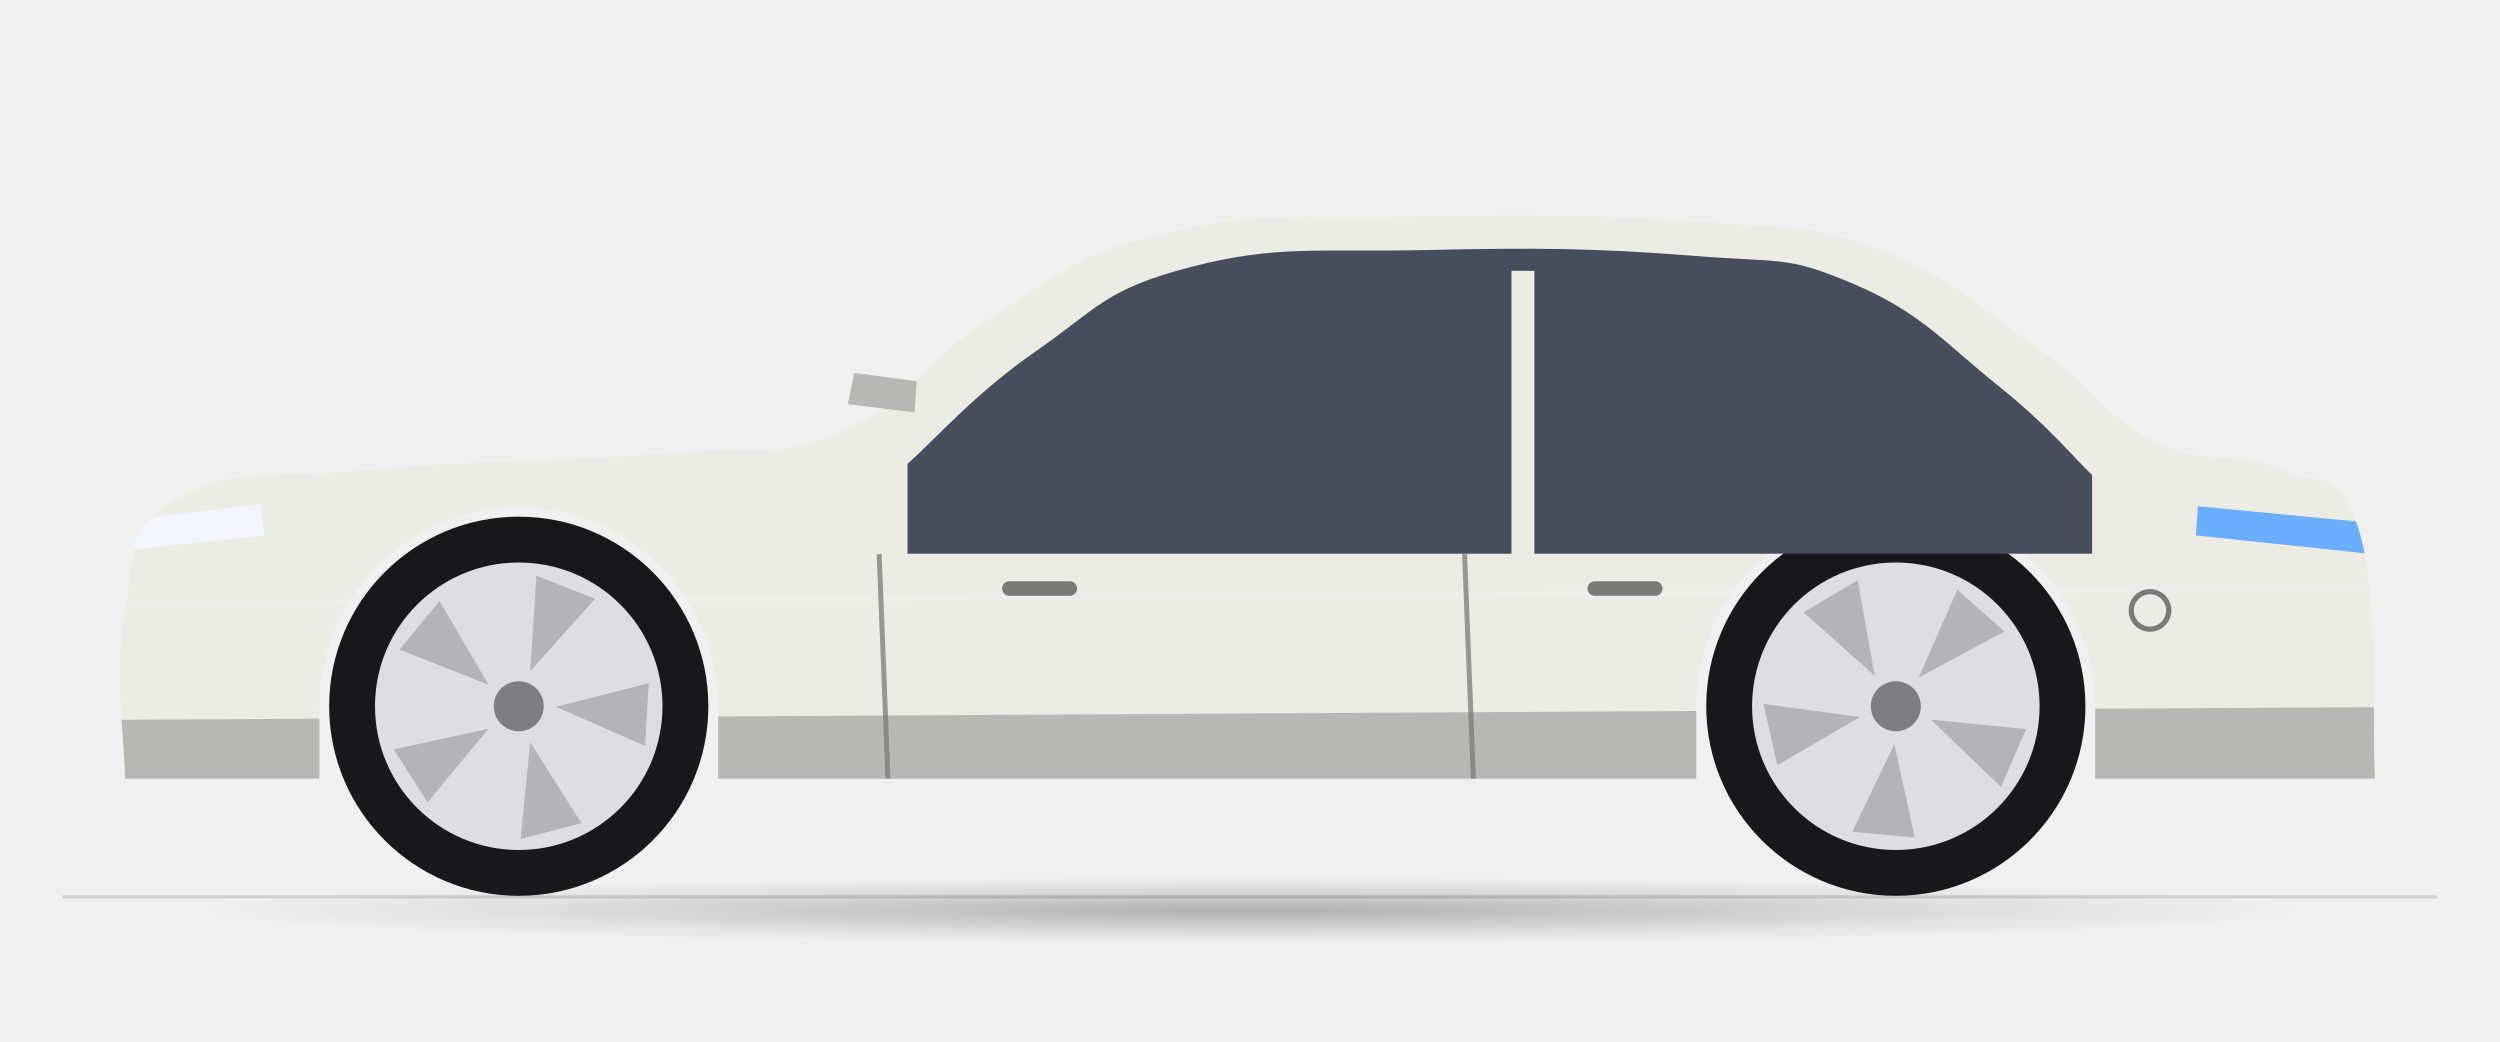
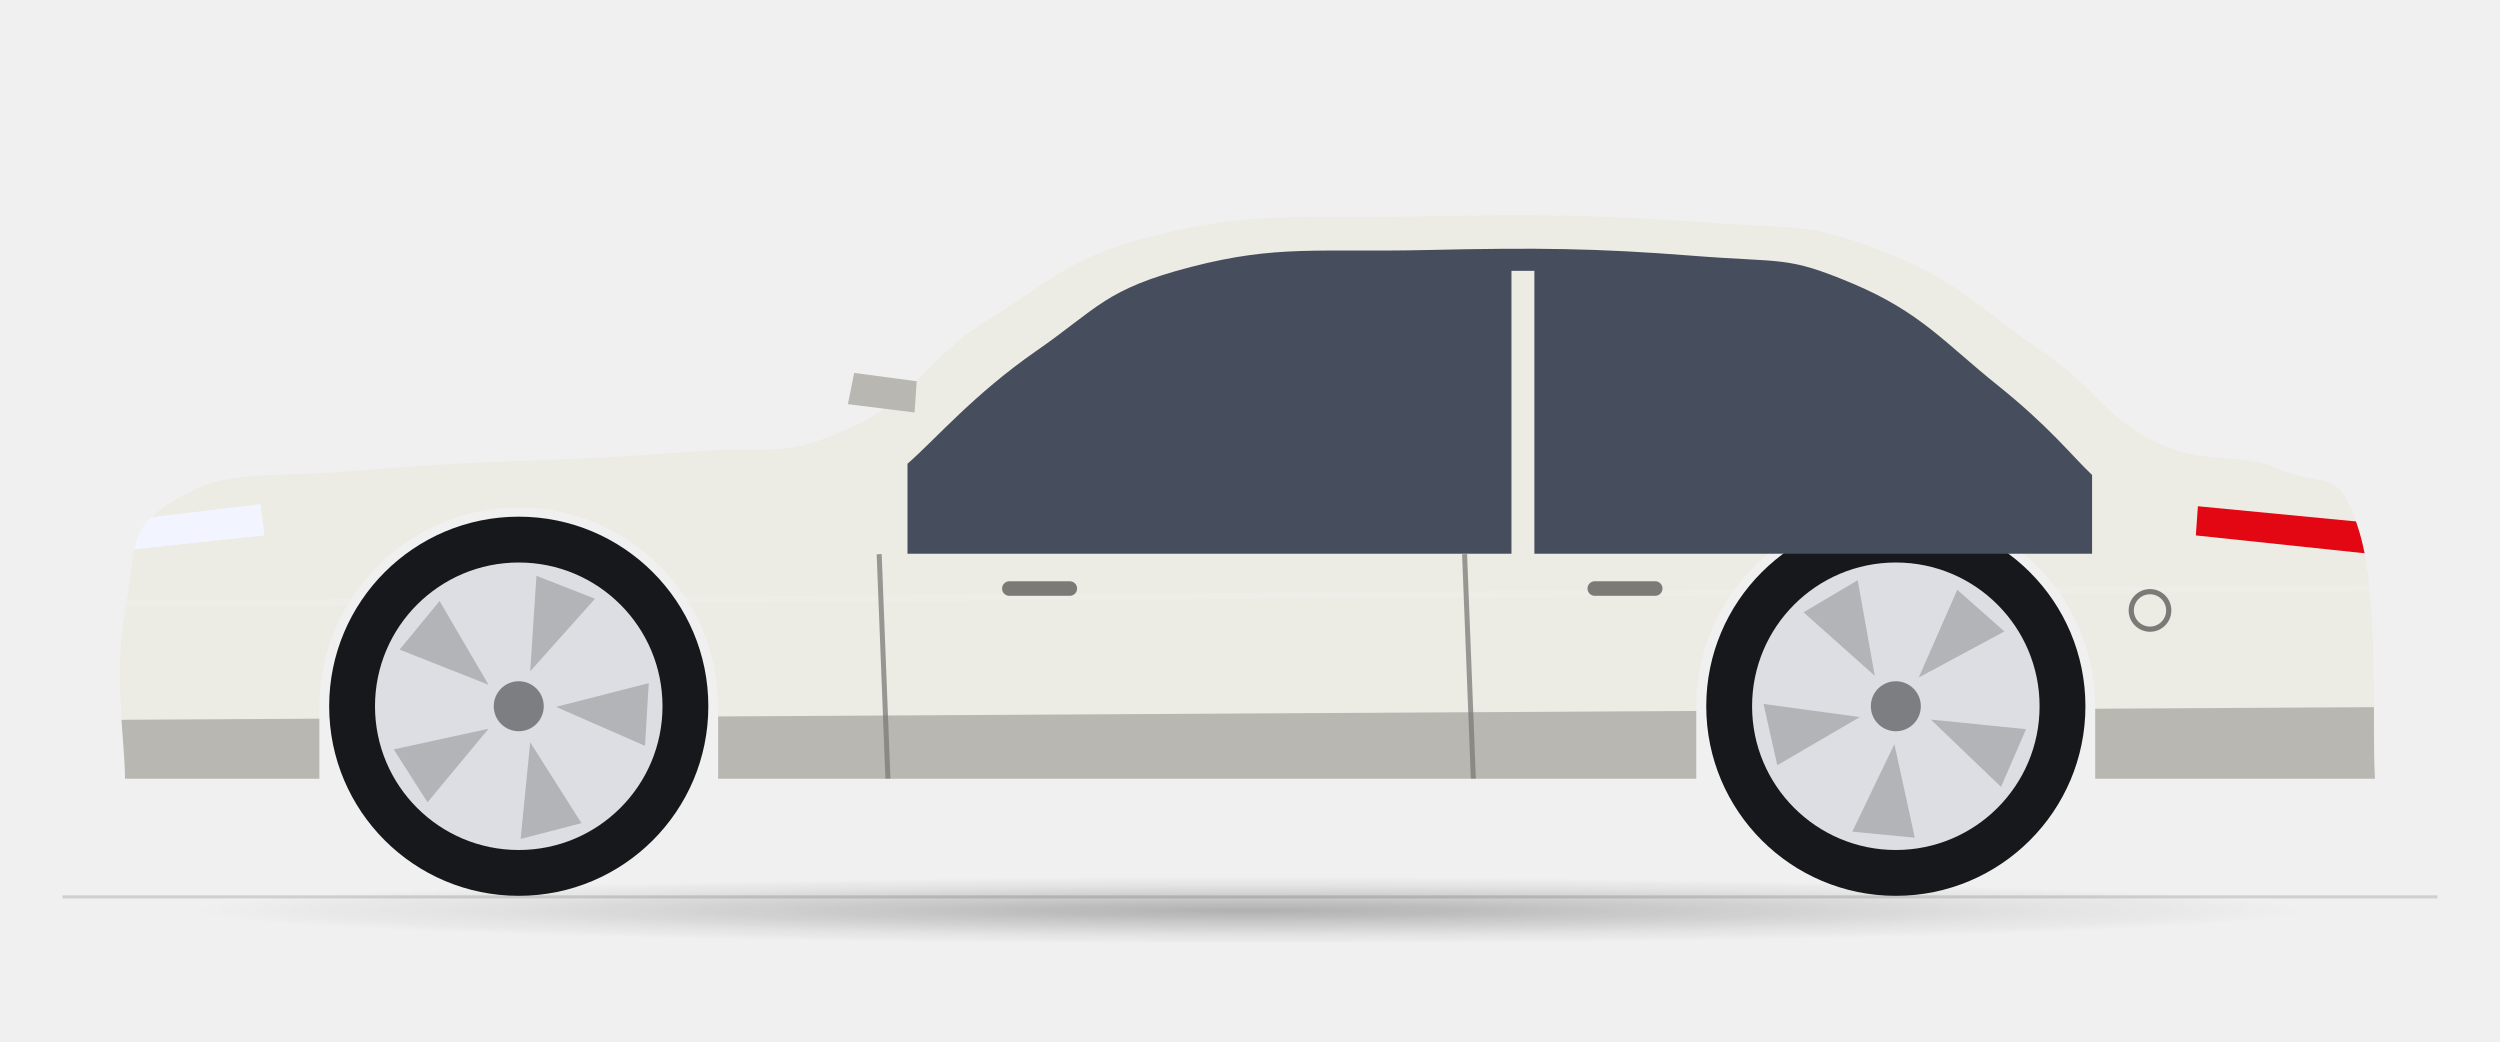
<svg xmlns="http://www.w3.org/2000/svg" viewBox="0 0 1200 500" fill="none" role="img" aria-label="KREBS K4, Seitenansicht">
  <defs>
    <mask id="bck4ECEBE4solid0" maskUnits="userSpaceOnUse" x="0" y="0" width="1200" height="500">
      <path d="M 60.0 373.8 C 60.0 355.9 54.3 322.5 60.0 292.8 C 65.7 263.1 59.8 253.6 85.9 238.8 C 112.1 224.0 126.3 230.1 178.8 225.3 C 231.3 220.6 274.7 221.4 324.6 217.2 C 374.5 213.0 372.3 220.7 405.6 206.4 C 438.9 192.2 442.1 173.2 475.8 152.4 C 509.5 131.6 513.8 122.6 559.0 111.9 C 604.1 101.2 624.5 105.0 681.0 103.8 C 737.5 102.7 767.3 103.0 816.0 106.5 C 864.7 110.1 866.3 106.4 902.4 120.0 C 938.5 133.7 951.2 148.4 980.2 168.6 C 1009.1 188.8 1009.0 199.3 1034.2 211.8 C 1059.3 224.3 1073.0 215.8 1094.6 225.3 C 1116.3 234.8 1122.5 222.3 1132.4 255.0 C 1142.4 287.7 1138.3 347.6 1140.0 373.8 L 60.0 373.8 Z" fill="#fff" />
      <path d=" M 153.3 403.8 L 153.3 339.3 A 95.7 95.7 0 0 1 344.7 339.3 L 344.7 403.8 Z M 814.2 403.8 L 814.2 339.3 A 95.7 95.7 0 0 1 1005.7 339.3 L 1005.7 403.8 Z" fill="#000" />
    </mask>
    <radialGradient id="shk4ECEBE4solid0" cx=".5" cy=".5" r=".5">
      <stop offset="0" stop-color="#0B0B0C" stop-opacity=".28" />
      <stop offset=".7" stop-color="#0B0B0C" stop-opacity=".07" />
      <stop offset="1" stop-color="#0B0B0C" stop-opacity="0" />
    </radialGradient>
  </defs>
  <ellipse cx="600" cy="437" rx="508" ry="16" fill="url(#shk4ECEBE4solid0)" />
  <circle cx="249" cy="339" r="91" fill="#17181C" />
  <circle cx="249" cy="339" r="69" fill="#DCDEE3" />
  <path d="M 266.9 339.3 L 309.6 358.0 L 311.4 327.9 Z" fill="#0B0B0C" fill-opacity=".20" />
  <path d="M 254.5 356.3 L 249.9 402.7 L 279.1 395.1 Z" fill="#0B0B0C" fill-opacity=".20" />
  <path d="M 234.5 349.8 L 189.0 359.7 L 205.2 385.1 Z" fill="#0B0B0C" fill-opacity=".20" />
  <path d="M 234.5 328.7 L 211.0 288.5 L 191.8 311.8 Z" fill="#0B0B0C" fill-opacity=".20" />
  <path d="M 254.5 322.2 L 285.6 287.4 L 257.5 276.4 Z" fill="#0B0B0C" fill-opacity=".20" />
  <circle cx="249" cy="339" r="12" fill="#0B0B0C" fill-opacity=".45" />
  <circle cx="910" cy="339" r="91" fill="#17181C" />
  <circle cx="910" cy="339" r="69" fill="#DCDEE3" />
  <path d="M 926.8 345.4 L 960.5 377.7 L 972.5 350.0 Z" fill="#0B0B0C" fill-opacity=".20" />
  <path d="M 909.3 357.2 L 889.1 399.2 L 919.1 402.1 Z" fill="#0B0B0C" fill-opacity=".20" />
  <path d="M 892.7 344.2 L 846.5 337.9 L 853.1 367.3 Z" fill="#0B0B0C" fill-opacity=".20" />
  <path d="M 899.9 324.4 L 891.7 278.5 L 865.7 293.9 Z" fill="#0B0B0C" fill-opacity=".20" />
  <path d="M 921.0 325.2 L 962.1 303.1 L 939.5 283.1 Z" fill="#0B0B0C" fill-opacity=".20" />
  <circle cx="910" cy="339" r="12" fill="#0B0B0C" fill-opacity=".45" />
  <g mask="url(#bck4ECEBE4solid0)">
    <path d="M 60.0 373.8 C 60.0 355.9 54.3 322.5 60.0 292.8 C 65.7 263.1 59.8 253.6 85.9 238.8 C 112.1 224.0 126.3 230.1 178.8 225.3 C 231.3 220.6 274.7 221.4 324.6 217.2 C 374.5 213.0 372.3 220.7 405.6 206.4 C 438.9 192.2 442.1 173.2 475.8 152.4 C 509.5 131.6 513.8 122.6 559.0 111.9 C 604.1 101.2 624.5 105.0 681.0 103.8 C 737.5 102.7 767.3 103.0 816.0 106.5 C 864.7 110.1 866.3 106.4 902.4 120.0 C 938.5 133.7 951.2 148.4 980.2 168.6 C 1009.1 188.8 1009.0 199.3 1034.2 211.8 C 1059.3 224.3 1073.0 215.8 1094.6 225.3 C 1116.3 234.8 1122.5 222.3 1132.4 255.0 C 1142.4 287.7 1138.3 347.6 1140.0 373.8 L 60.0 373.8 Z" fill="#ECEBE4" />
    <path d="M 20 345.7 L 1180 339.2 L 1180 413.8 L 20 413.8 Z" fill="#B8B7B2" />
    <path d="M 20 290 L 1180 282" stroke="#F0EFEA" stroke-width="3" stroke-opacity=".65" />
    <path d="M 422 266 L 427 394" stroke="#7B7A77" stroke-width="2.4" stroke-opacity=".75" />
    <path d="M 703 266 L 708 394" stroke="#7B7A77" stroke-width="2.4" stroke-opacity=".75" />
    <rect x="481" y="279" width="36" height="7" rx="3.5" fill="#7B7A77" />
    <rect x="762" y="279" width="36" height="7" rx="3.5" fill="#7B7A77" />
    <path d="M 33 253 l 92 -11 l 2 15 l -94 10 Z" fill="#F2F5FF" />
-     <path d="M 1055 243 l 104 10 l -1 15 l -104 -11 Z" fill="#6AAEFD" />
+     <path d="M 1055 243 l 104 10 l -1 15 l -104 -11 Z" fill="#E30613" />
    <circle cx="1032" cy="293" r="9" fill="none" stroke="#7B7A77" stroke-width="2.5" />
  </g>
  <path d="M 435.6 222.6 C 449.2 210.7 467.3 189.4 497.2 168.6 C 527.2 147.8 530.4 138.8 571.8 128.1 C 613.2 117.4 632.5 121.2 685.3 120.0 C 738.1 118.8 766.8 119.2 811.7 122.7 C 856.7 126.3 857.2 122.6 889.5 136.2 C 921.9 149.9 933.5 164.6 958.7 184.8 C 983.9 205.0 994.2 218.5 1004.2 228.0 L 1004.2 265.8 L 435.6 265.8 Z" fill="#464E5E" />
  <path d="M 731 130 L 731 266" stroke="#ECEBE4" stroke-width="11" />
  <path d="M 440 183 l -30 -4 l -3 15 l 32 4 Z" fill="#B8B7B2" />
  <path d="M 30 430.5 L 1170 430.5" stroke="#0B0B0C" stroke-opacity=".14" stroke-width="1.5" />
</svg>
